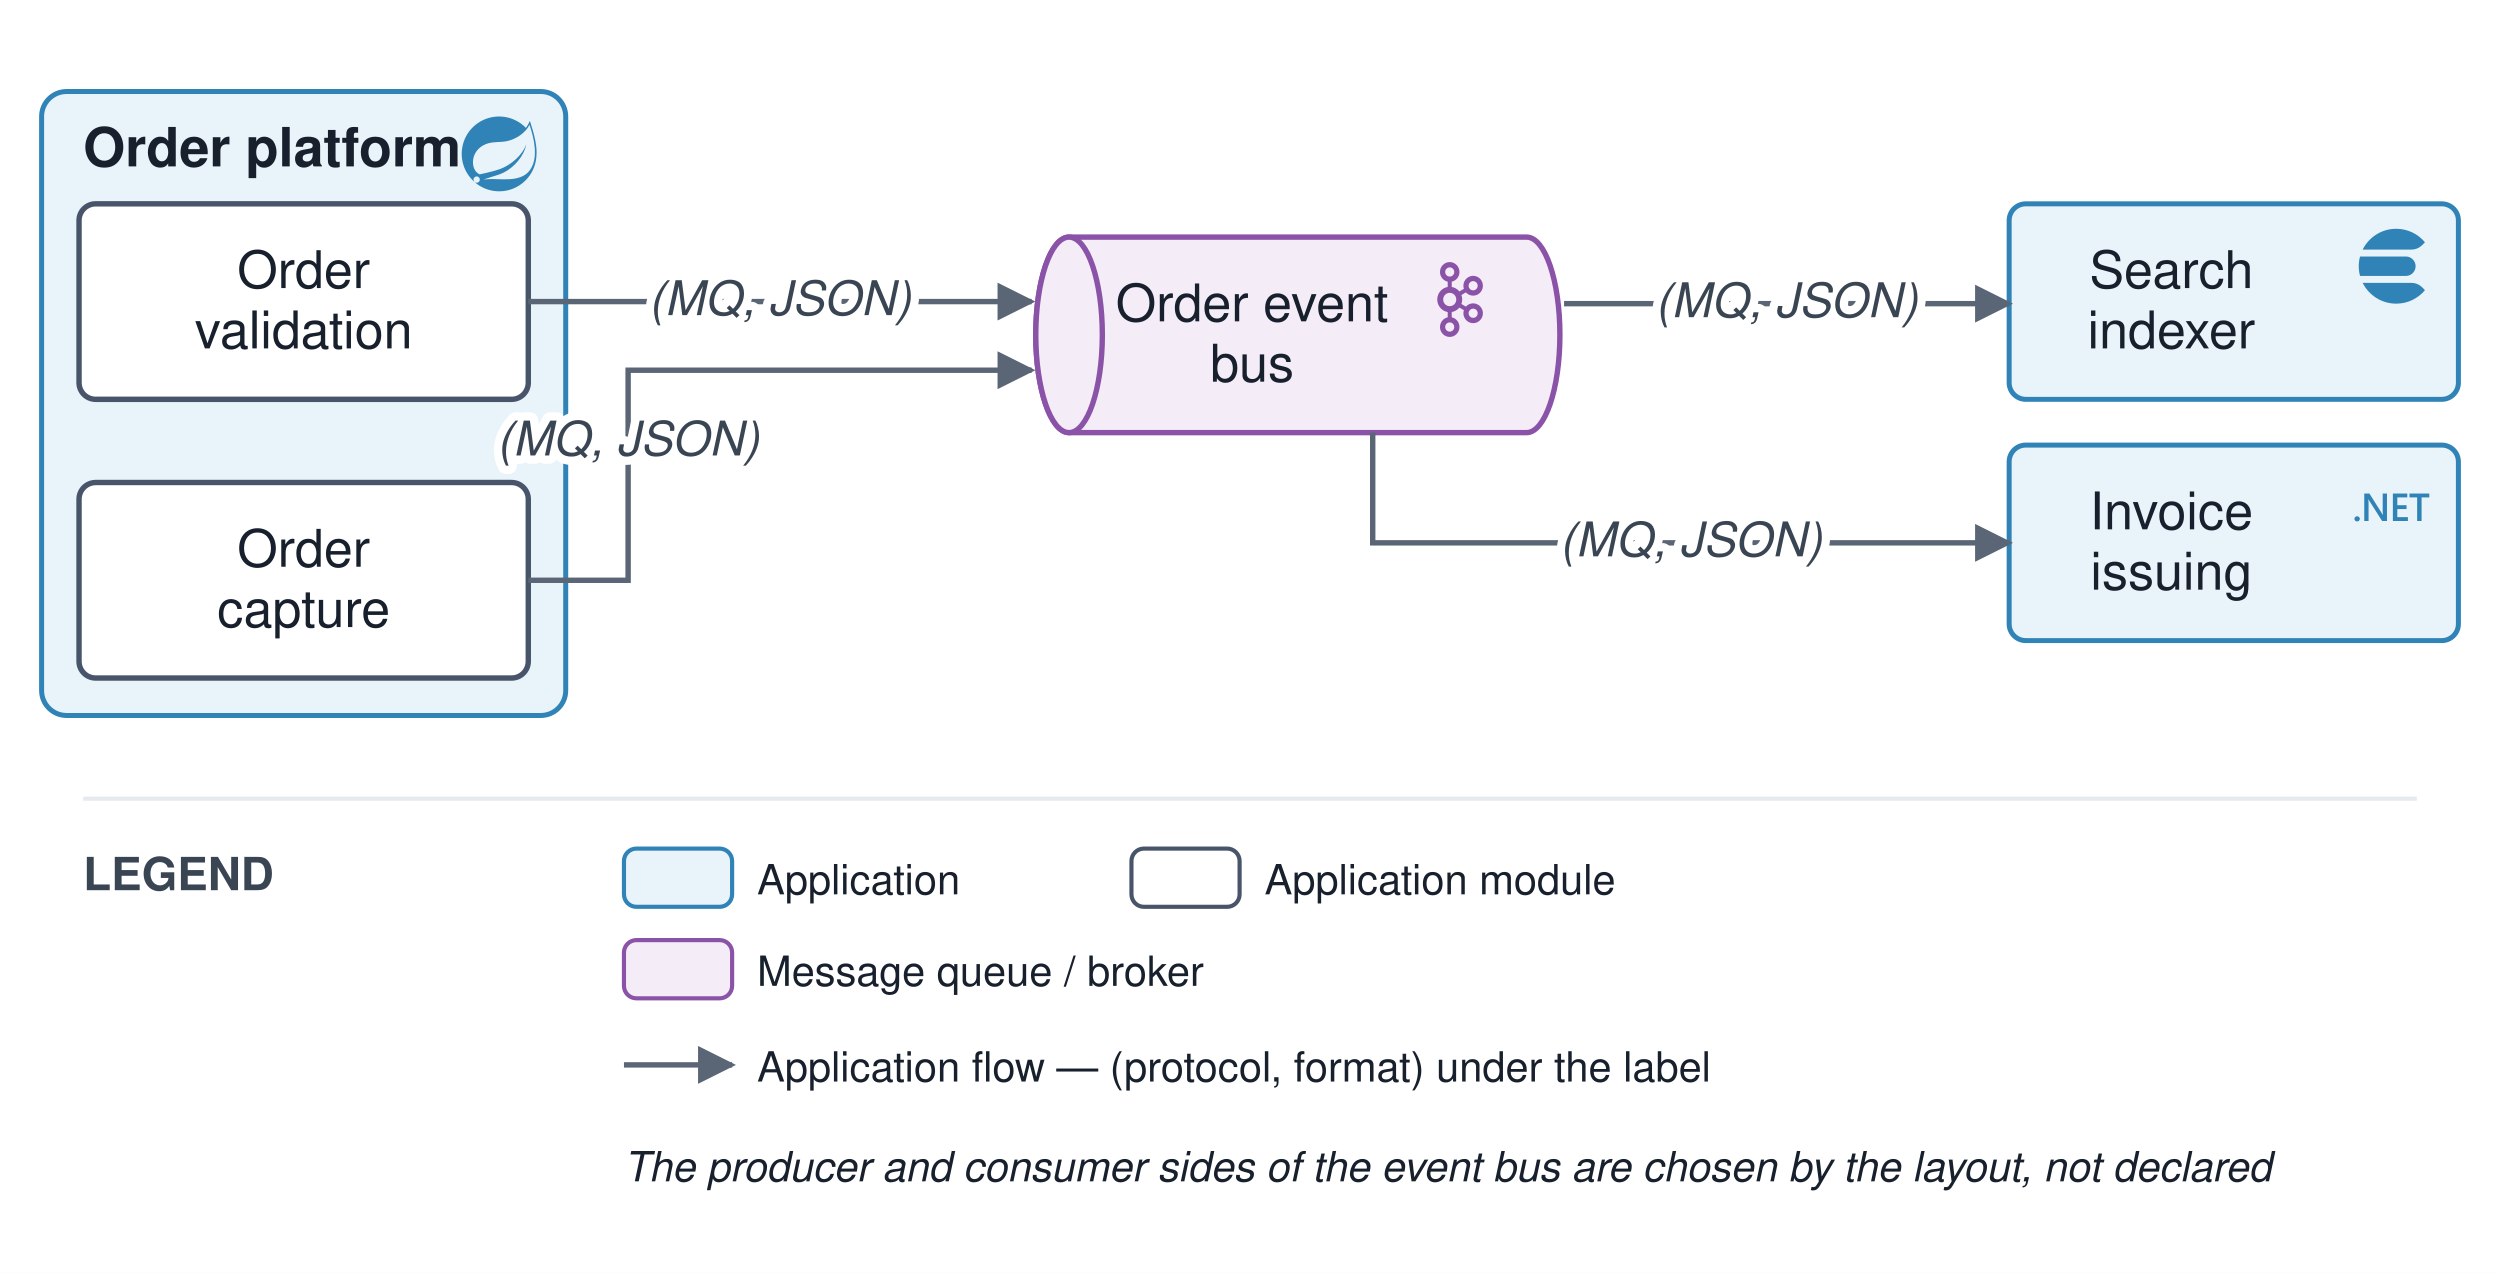
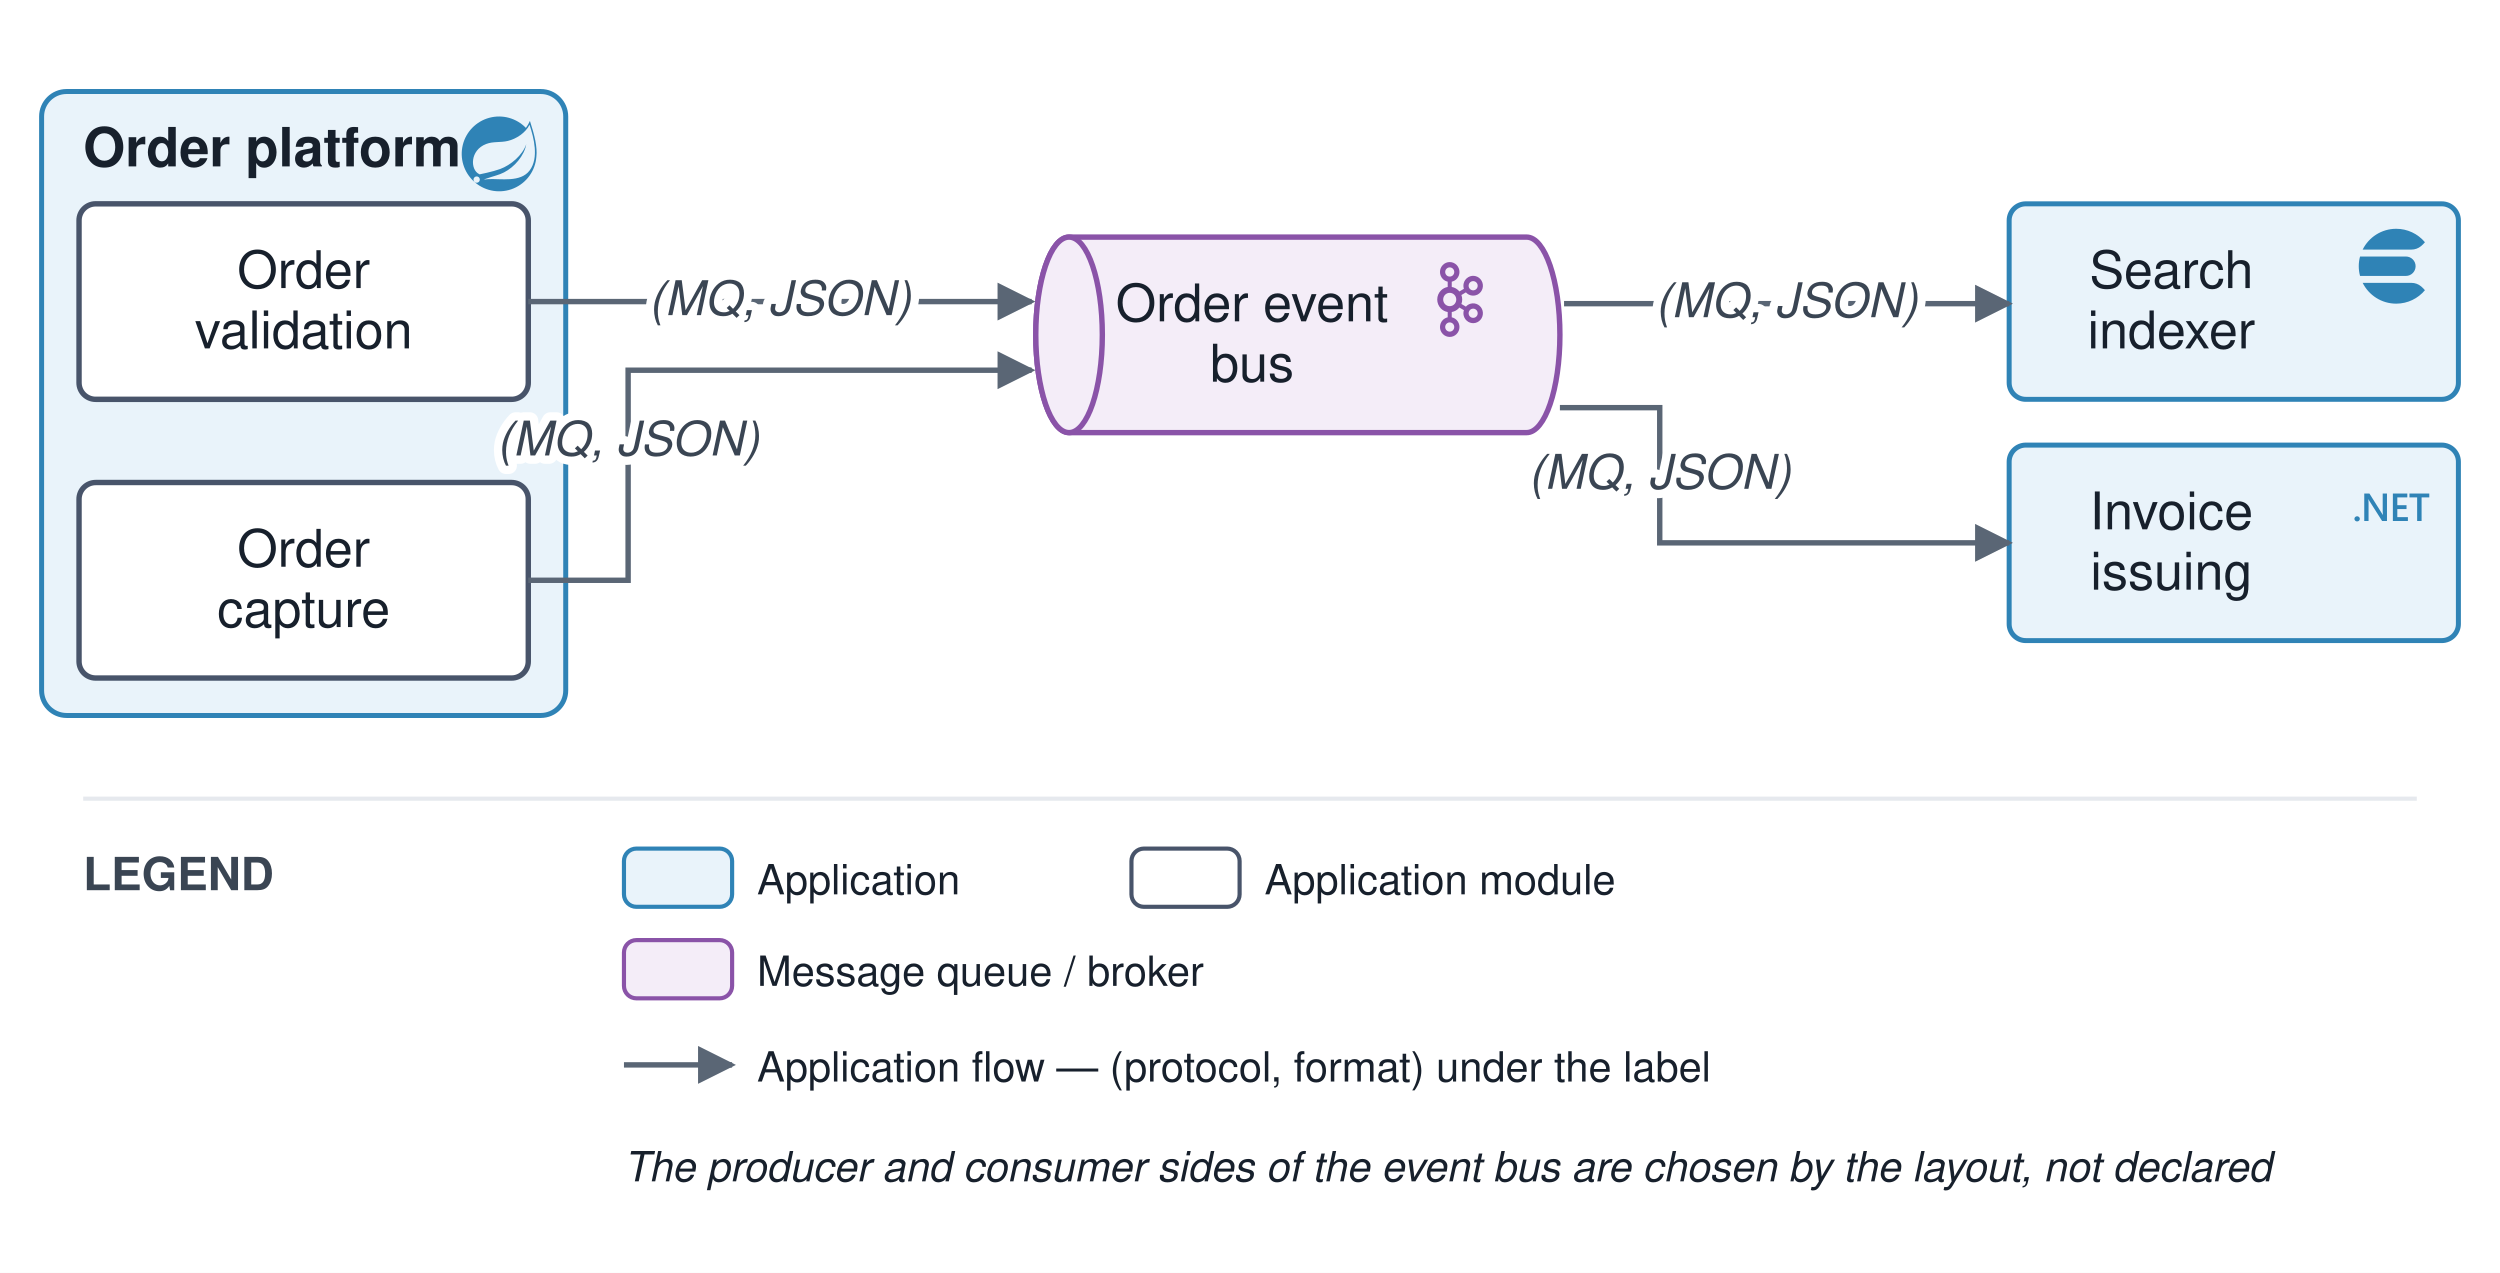
<svg xmlns="http://www.w3.org/2000/svg" viewBox="0 0 601 306" font-family="Helvetica,Arial,sans-serif">
  <defs>
    <marker id="arr" viewBox="0 0 10 10" refX="9" refY="5" markerWidth="7" markerHeight="7" orient="auto-start-reverse">
      <path d="M0,0 L10,5 L0,10 z" fill="#5a6675" />
    </marker>
  </defs>
  <rect width="601" height="306" fill="#ffffff" />
  <rect x="10" y="22" width="126" height="150" rx="6" fill="#e9f3fa" stroke="#2f83b6" stroke-width="1.2" />
  <text x="20" y="40" font-size="13" font-weight="bold" fill="#17202c">Order platform</text>
  <g transform="translate(111 28) scale(0.75)" fill="#2f83b6">
    <path d="M21.854 1.416a10.45 10.45 0 0 1-1.284 2.247A11.967 11.967 0 1 0 3.852 20.776l.445.395a11.954 11.954 0 0 0 19.632-8.297c.346-3.013-.568-6.865-2.074-11.458zM5.58 20.875a1.017 1.017 0 1 1-.148-1.432 1.04 1.04 0 0 1 .148 1.432zm16.199-3.581c-2.938 3.926-9.26 2.593-13.285 2.79 0 0-.716.049-1.432.148 0 0 .272-.123.617-.247 2.84-.988 4.173-1.185 5.902-2.074 3.235-1.655 6.47-5.284 7.112-9.038-1.235 3.605-4.988 6.717-8.396 7.976-2.346.864-6.569 1.704-6.569 1.704l-.173-.099c-2.865-1.408-2.963-7.63 2.272-9.631 2.297-.889 4.47-.395 6.964-.988 2.642-.617 5.704-2.593 6.939-5.186 1.383 4.173 3.062 10.643.049 14.643z" />
  </g>
  <rect x="19" y="116" width="108" height="47" rx="4" fill="#ffffff" stroke="#48546a" stroke-width="1.3" />
  <text x="73" y="136.25" font-size="12.5" text-anchor="middle" fill="#17202c">Order</text>
  <text x="73" y="150.75" font-size="12.5" text-anchor="middle" fill="#17202c">capture</text>
  <rect x="19" y="49" width="108" height="47" rx="4" fill="#ffffff" stroke="#48546a" stroke-width="1.3" />
  <text x="73" y="69.25" font-size="12.5" text-anchor="middle" fill="#17202c">Order</text>
  <text x="73" y="83.75" font-size="12.5" text-anchor="middle" fill="#17202c">validation</text>
  <path d="M 257 57 h 110 a 8 23.5 0 0 1 0 47 h -110 a 8 23.5 0 0 1 0 -47" fill="#f4edf8" stroke="#8a53a8" stroke-width="1.3" />
  <ellipse cx="257" cy="80.5" rx="8" ry="23.5" fill="#f4edf8" stroke="#8a53a8" stroke-width="1.3" />
  <g transform="translate(342 63) scale(0.75)" fill="#8a53a8">
    <path d="M9.71 2.136a1.43 1.43 0 0 0-2.047 0h-.007a1.48 1.48 0 0 0-.421 1.042c0 .41.161.777.422 1.039l.007.007c.257.264.616.426 1.019.426.404 0 .766-.162 1.027-.426l.003-.007c.261-.262.421-.629.421-1.039 0-.408-.159-.777-.421-1.042H9.71zM8.683 22.295c.404 0 .766-.167 1.027-.429l.003-.008c.261-.261.421-.631.421-1.036 0-.41-.159-.778-.421-1.044H9.71a1.42 1.42 0 0 0-1.027-.432 1.4 1.4 0 0 0-1.02.432h-.007c-.26.266-.422.634-.422 1.044 0 .406.161.775.422 1.036l.007.008c.258.262.617.429 1.02.429zm7.89-4.462c.359-.096.683-.33.882-.684l.027-.052a1.47 1.47 0 0 0 .114-1.067 1.454 1.454 0 0 0-.675-.896l-.021-.014a1.425 1.425 0 0 0-1.078-.132c-.36.091-.684.335-.881.686-.2.349-.241.75-.146 1.119.099.363.33.691.675.896h.002c.346.203.737.239 1.101.144zm-6.405-7.342a2.083 2.083 0 0 0-1.485-.627c-.58 0-1.103.242-1.482.627-.378.385-.612.916-.612 1.507s.233 1.124.612 1.514a2.08 2.08 0 0 0 2.967 0c.379-.39.612-.923.612-1.514s-.233-1.122-.612-1.507zm-.835-2.51c.843.141 1.6.552 2.178 1.144h.004c.092.093.182.196.265.299l1.446-.851a3.176 3.176 0 0 1-.047-1.808 3.149 3.149 0 0 1 1.456-1.926l.025-.016a3.062 3.062 0 0 1 2.345-.306c.77.21 1.465.721 1.898 1.482v.002c.431.757.518 1.626.313 2.408a3.145 3.145 0 0 1-1.456 1.928l-.198.118h-.02a3.095 3.095 0 0 1-2.154.201 3.127 3.127 0 0 1-1.514-.944l-1.444.848a4.162 4.162 0 0 1 0 2.879l1.444.846c.413-.47.939-.789 1.514-.944a3.041 3.041 0 0 1 2.371.319l.048.023v.002a3.17 3.17 0 0 1 1.408 1.906 3.215 3.215 0 0 1-.313 2.405l-.026.053-.003-.005a3.147 3.147 0 0 1-1.867 1.436 3.096 3.096 0 0 1-2.371-.318v-.006a3.156 3.156 0 0 1-1.456-1.927 3.175 3.175 0 0 1 .047-1.805l-1.446-.848a3.905 3.905 0 0 1-.265.294l-.004.005a3.938 3.938 0 0 1-2.178 1.138v1.699a3.09 3.09 0 0 1 1.56.862l.002.004c.565.572.914 1.368.914 2.243 0 .873-.35 1.664-.914 2.239l-.002.009a3.1 3.1 0 0 1-2.21.931 3.1 3.1 0 0 1-2.206-.93h-.002v-.009a3.186 3.186 0 0 1-.916-2.239c0-.875.35-1.672.916-2.243v-.004h.002a3.1 3.1 0 0 1 1.558-.862v-1.699a3.926 3.926 0 0 1-2.176-1.138l-.006-.005a4.098 4.098 0 0 1-1.173-2.874c0-1.122.452-2.136 1.173-2.872h.006a3.947 3.947 0 0 1 2.176-1.144V6.289a3.137 3.137 0 0 1-1.558-.864h-.002v-.004a3.192 3.192 0 0 1-.916-2.243c0-.871.35-1.669.916-2.243l.002-.002A3.084 3.084 0 0 1 8.683 0c.861 0 1.641.355 2.21.932v.002h.002c.565.574.914 1.372.914 2.243 0 .876-.35 1.667-.914 2.243l-.002.005a3.142 3.142 0 0 1-1.56.864v1.692zm8.121-1.129l-.012-.019a1.452 1.452 0 0 0-.87-.668 1.43 1.43 0 0 0-1.103.146h.002c-.347.2-.58.529-.677.896-.095.365-.054.768.146 1.119l.007.009c.2.347.519.579.874.673.357.103.755.059 1.098-.144l.019-.009a1.47 1.47 0 0 0 .657-.885 1.493 1.493 0 0 0-.141-1.118" />
  </g>
  <text x="301" y="77.25" font-size="12.5" text-anchor="middle" fill="#17202c">Order event</text>
  <text x="301" y="91.75" font-size="12.5" text-anchor="middle" fill="#17202c">bus</text>
  <rect x="483" y="49" width="108" height="47" rx="4" fill="#e9f3fa" stroke="#2f83b6" stroke-width="1.2" />
  <g transform="translate(566 55) scale(0.75)" fill="#2f83b6">
    <path d="M13.394 0C8.683 0 4.609 2.716 2.644 6.667h15.641a4.77 4.77 0 0 0 3.073-1.11c.446-.375.864-.785 1.247-1.243l.001-.002A11.974 11.974 0 0 0 13.394 0zM1.804 8.889a12.009 12.009 0 0 0 0 6.222h14.7a3.111 3.111 0 1 0 0-6.222zm.84 8.444C4.61 21.283 8.684 24 13.395 24c3.701 0 7.011-1.677 9.212-4.312l-.001-.002a9.958 9.958 0 0 0-1.247-1.243 4.77 4.77 0 0 0-3.073-1.11z" />
  </g>
  <text x="522" y="69.25" font-size="12.5" text-anchor="middle" fill="#17202c">Search</text>
  <text x="522" y="83.75" font-size="12.5" text-anchor="middle" fill="#17202c">indexer</text>
  <rect x="483" y="107" width="108" height="47" rx="4" fill="#e9f3fa" stroke="#2f83b6" stroke-width="1.2" />
  <g transform="translate(566 113) scale(0.75)" fill="#2f83b6">
    <path d="M24 8.77h-2.468v7.565h-1.425V8.77h-2.462V7.53H24zm-6.852 7.565h-4.821V7.53h4.63v1.24h-3.205v2.494h2.953v1.234h-2.953v2.604h3.396zm-6.708 0H8.882L4.78 9.863a2.896 2.896 0 0 1-.258-.51h-.036c.032.189.048.592.048 1.21v5.772H3.157V7.53h1.659l3.965 6.32c.167.261.275.442.323.54h.024c-.04-.233-.06-.629-.06-1.185V7.529h1.372zm-8.703-.693a.868.829 0 0 1-.869.829.868.829 0 0 1-.868-.83.868.829 0 0 1 .868-.828.868.829 0 0 1 .869.829Z" />
  </g>
  <text x="522" y="127.25" font-size="12.5" text-anchor="middle" fill="#17202c">Invoice</text>
  <text x="522" y="141.75" font-size="12.5" text-anchor="middle" fill="#17202c">issuing</text>
  <path d="M 127 139.5 L 151 139.5 L 151 89 L 248 89" fill="none" stroke="#5a6675" stroke-width="1.3" marker-end="url(#arr)" />
  <path d="M 127 72.5 L 248 72.5" fill="none" stroke="#5a6675" stroke-width="1.3" marker-end="url(#arr)" />
  <path d="M 376 73 L 483 73" fill="none" stroke="#5a6675" stroke-width="1.3" marker-end="url(#arr)" />
-   <path d="M 330 104 L 330 130.5 L 483 130.5" fill="none" stroke="#5a6675" stroke-width="1.3" marker-end="url(#arr)" />
+   <path d="M 375 98 L 399 98 L 399 130.5 L 483 130.5" fill="none" stroke="#5a6675" stroke-width="1.3" marker-end="url(#arr)" />
  <text x="151" y="109.5" font-size="11.5" text-anchor="middle" fill="#3a4553" font-style="italic" stroke="#ffffff" stroke-width="4" paint-order="stroke" stroke-linejoin="round">(MQ, JSON)</text>
  <text x="187.5" y="75.75" font-size="11.5" text-anchor="middle" fill="#3a4553" font-style="italic" stroke="#ffffff" stroke-width="4" paint-order="stroke" stroke-linejoin="round">(MQ, JSON)</text>
  <text x="429.5" y="76.25" font-size="11.5" text-anchor="middle" fill="#3a4553" font-style="italic" stroke="#ffffff" stroke-width="4" paint-order="stroke" stroke-linejoin="round">(MQ, JSON)</text>
-   <text x="406.5" y="133.75" font-size="11.5" text-anchor="middle" fill="#3a4553" font-style="italic" stroke="#ffffff" stroke-width="4" paint-order="stroke" stroke-linejoin="round">(MQ, JSON)</text>
+   <text x="399" y="117.5" font-size="11.5" text-anchor="middle" fill="#3a4553" font-style="italic" stroke="#ffffff" stroke-width="4" paint-order="stroke" stroke-linejoin="round">(MQ, JSON)</text>
  <line x1="20" y1="192" x2="581" y2="192" stroke="#e6e9ee" stroke-width="1" />
  <text x="20" y="214" font-size="11" font-weight="bold" fill="#3a4553">LEGEND</text>
  <rect x="150" y="204" width="26" height="14" rx="3" fill="#e9f3fa" stroke="#2f83b6" />
  <text x="182" y="215" font-size="10" fill="#17202c">Application</text>
  <rect x="272" y="204" width="26" height="14" rx="3" fill="#ffffff" stroke="#48546a" />
  <text x="304" y="215" font-size="10" fill="#17202c">Application module</text>
  <rect x="150" y="226" width="26" height="14" rx="3" fill="#f4edf8" stroke="#8a53a8" />
  <text x="182" y="237" font-size="10" fill="#17202c">Message queue / broker</text>
  <line x1="150" y1="256" x2="176" y2="256" stroke="#5a6675" stroke-width="1.3" marker-end="url(#arr)" />
  <text x="182" y="260" font-size="10" fill="#17202c">Application flow — (protocol, format) under the label</text>
  <text x="150" y="284" font-size="10" fill="#17202c" font-style="italic">The producer and consumer sides of the event bus are chosen by the layout, not declared</text>
</svg>
